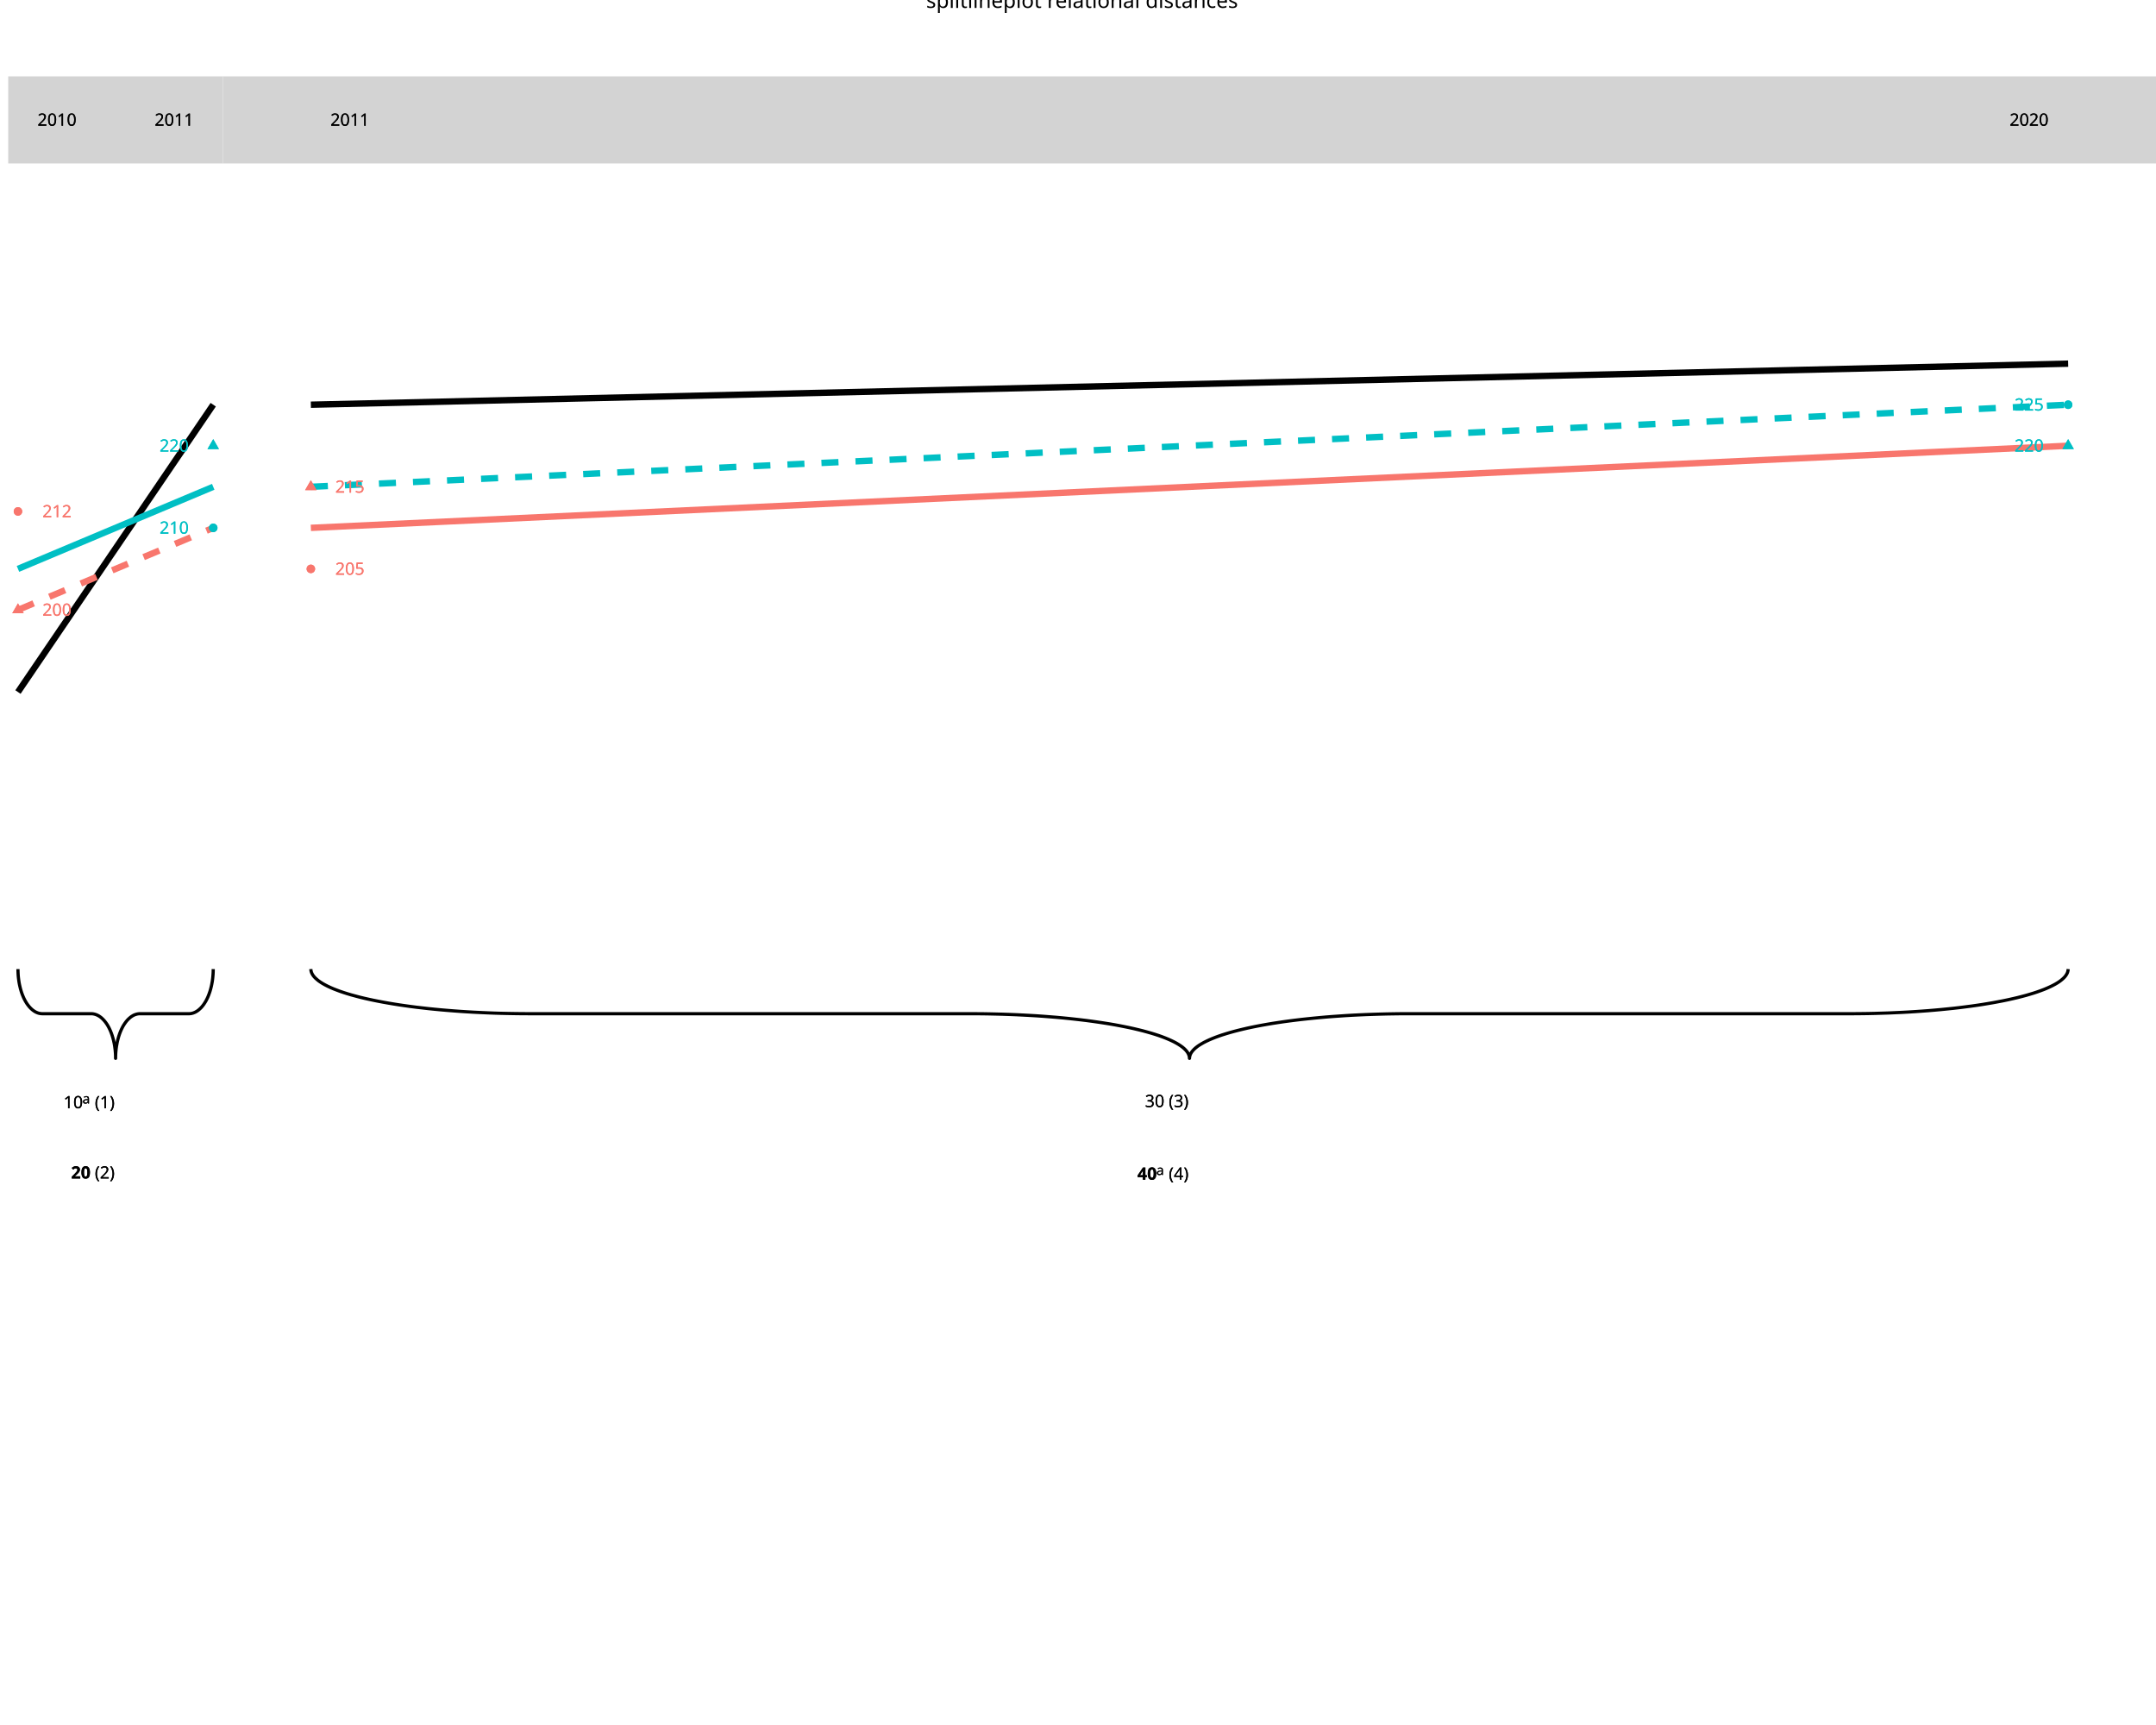
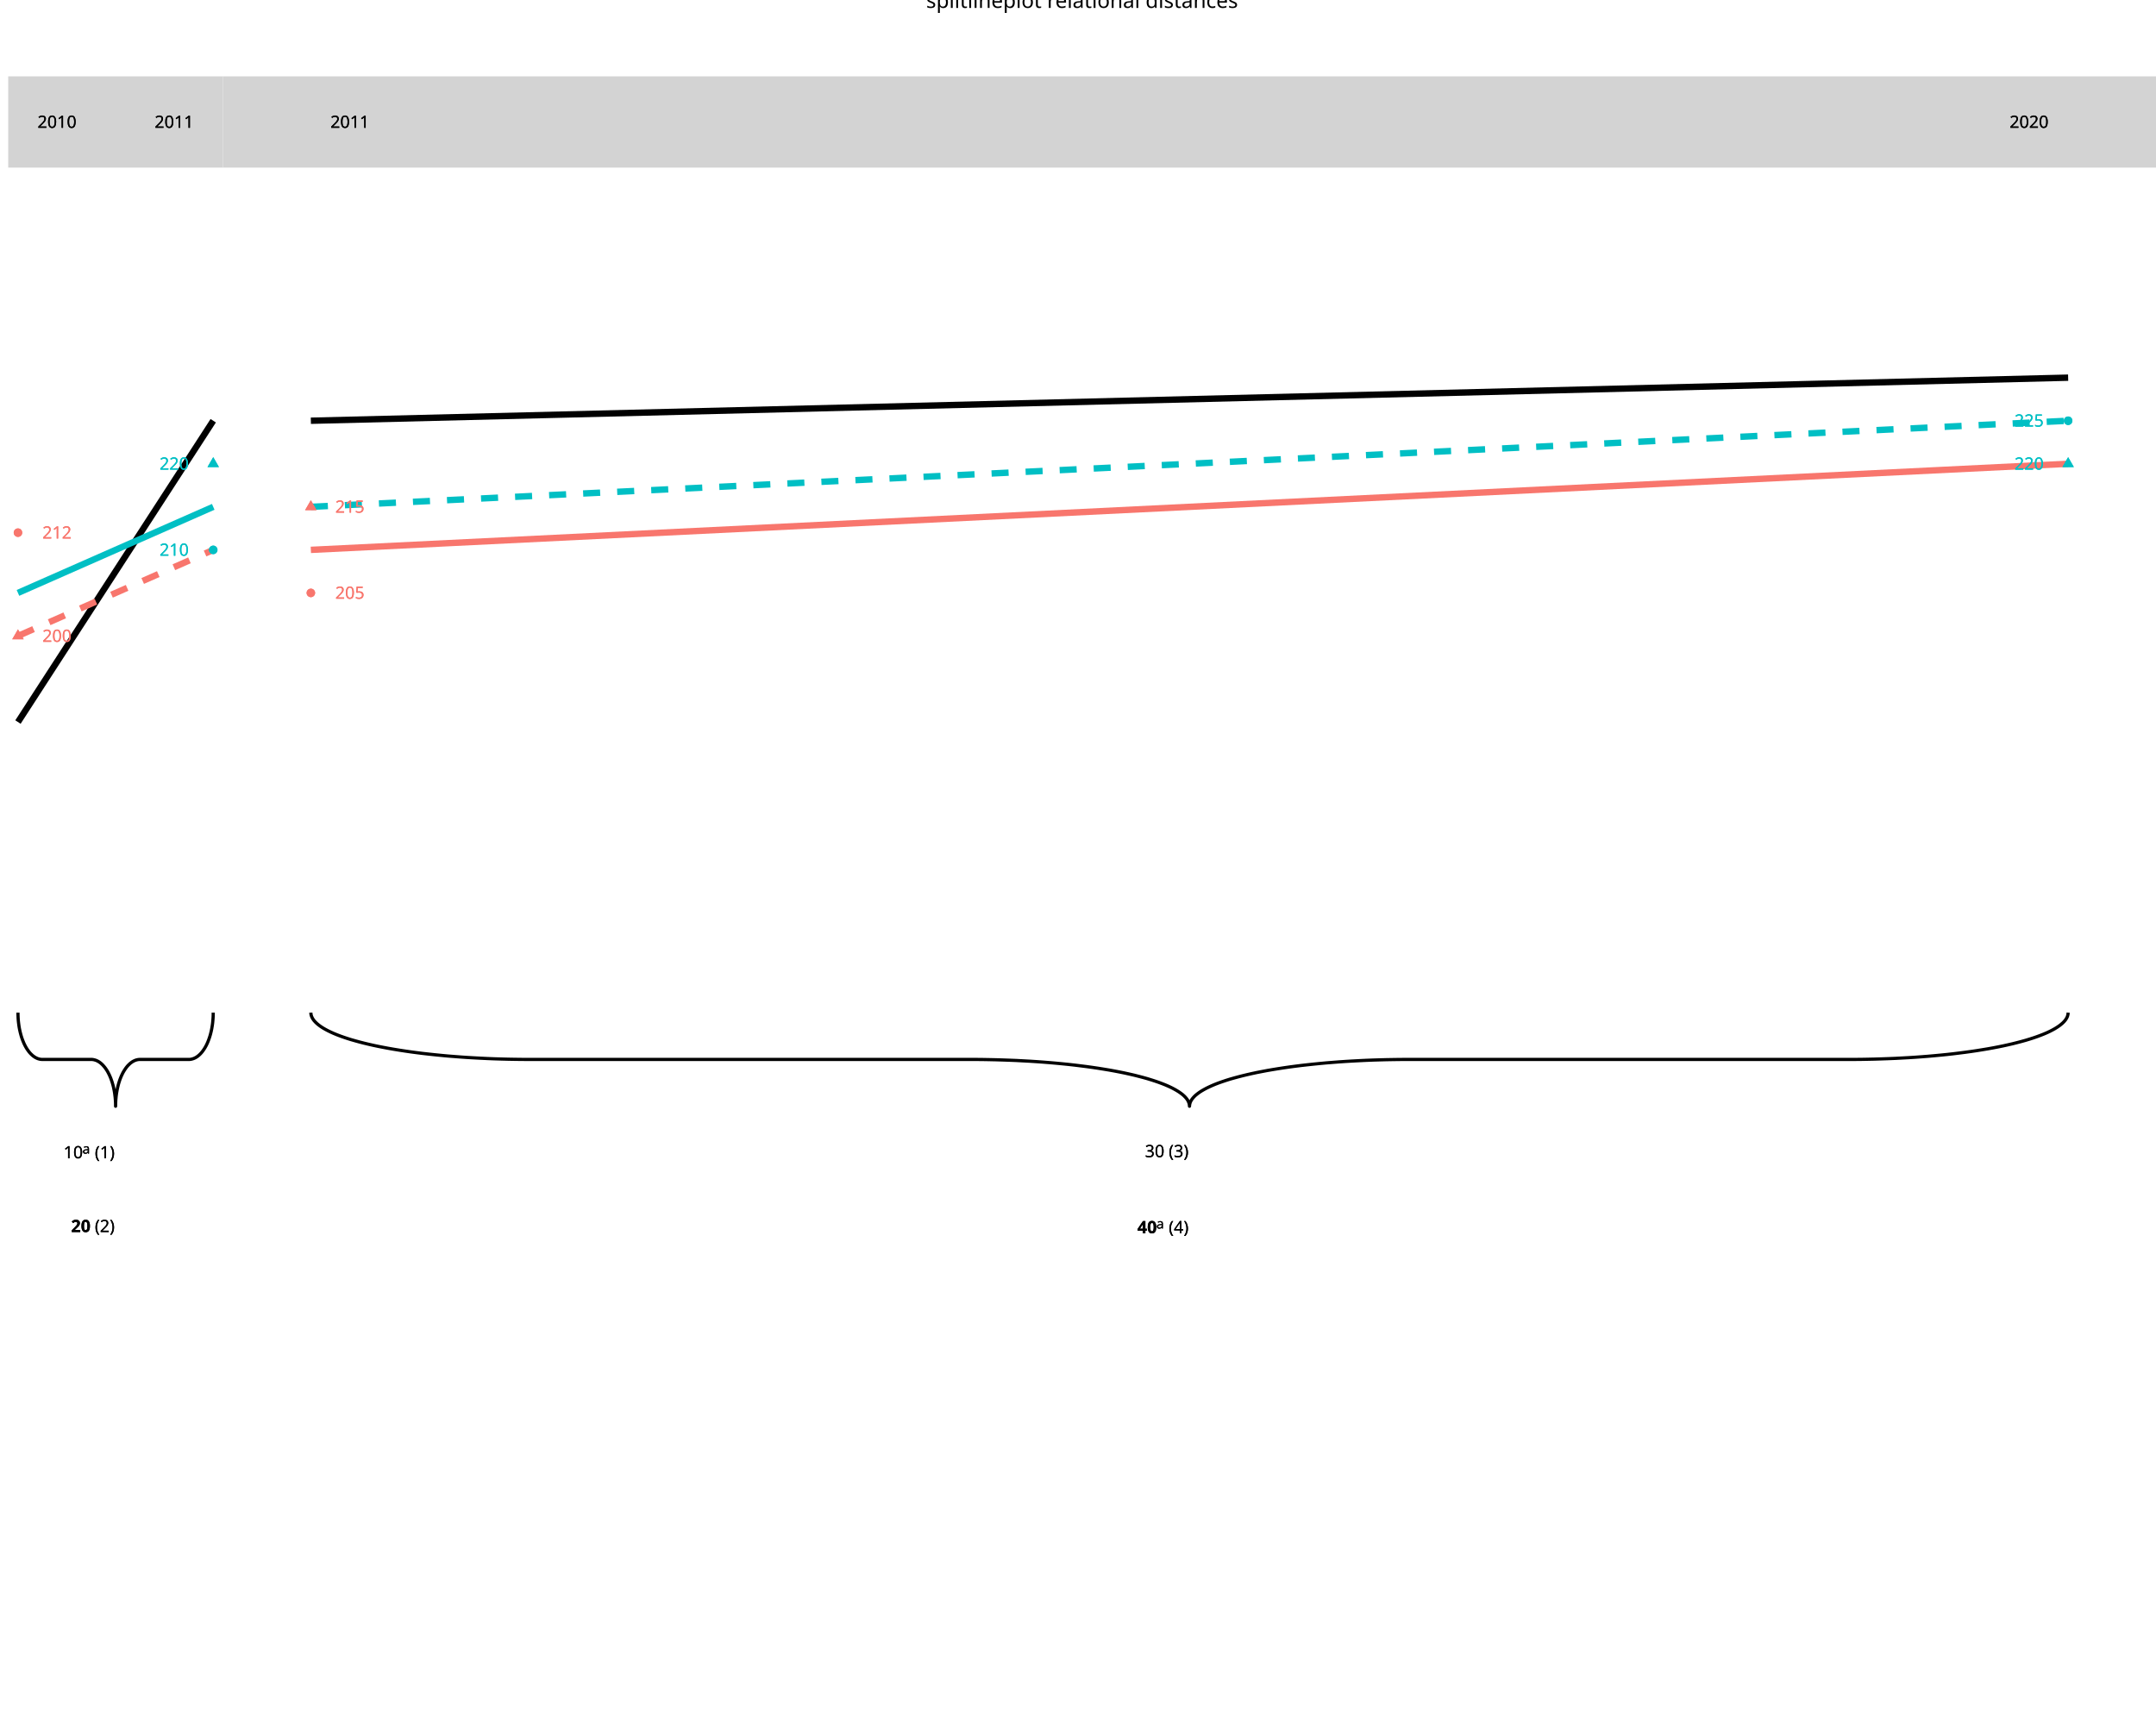
<svg xmlns="http://www.w3.org/2000/svg" class="svglite" data-engine-version="2.0" width="720.00pt" height="576.00pt" viewBox="0 0 720.00 576.00">
  <defs>
    <style type="text/css">
    .svglite line, .svglite polyline, .svglite polygon, .svglite path, .svglite rect, .svglite circle {
      fill: none;
      stroke: #000000;
      stroke-linecap: round;
      stroke-linejoin: round;
      stroke-miterlimit: 10.00;
    }
  </style>
  </defs>
  <rect width="100%" height="100%" style="stroke: none; fill: #FFFFFF;" />
  <defs>
    <clipPath id="cpMC4wMHw3MjAuMDB8MC4wMHw1NzYuMDA=">
      <rect x="0.00" y="0.00" width="720.00" height="576.00" />
    </clipPath>
  </defs>
  <g clip-path="url(#cpMC4wMHw3MjAuMDB8MC4wMHw1NzYuMDA=)">
</g>
  <defs>
    <clipPath id="cpMi43NHw3NC40N3w2LjI3fDQyOS4yNg==">
      <rect x="2.74" y="6.27" width="71.73" height="422.99" />
    </clipPath>
  </defs>
  <g clip-path="url(#cpMi43NHw3NC40N3w2LjI3fDQyOS4yNg==)">
-     <polyline points="6.00,323.59 6.00,323.82 6.01,324.29 6.03,324.76 6.05,325.23 6.08,325.70 6.12,326.16 6.17,326.62 6.23,327.08 6.29,327.54 6.36,327.99 6.44,328.44 6.53,328.88 6.63,329.32 6.73,329.75 6.84,330.18 6.96,330.59 7.08,331.01 7.21,331.41 7.35,331.81 7.50,332.20 7.65,332.57 7.81,332.95 7.97,333.31 8.14,333.66 8.32,334.00 8.50,334.33 8.69,334.65 8.88,334.96 9.08,335.26 9.29,335.55 9.50,335.82 9.71,336.09 9.93,336.34 10.15,336.57 10.38,336.80 10.61,337.01 10.84,337.21 11.08,337.39 11.32,337.56 11.56,337.72 11.80,337.86 12.05,337.99 12.30,338.10 12.55,338.20 12.81,338.29 13.06,338.36 13.32,338.41 13.57,338.45 13.83,338.48 14.09,338.49 30.65,338.50 30.90,338.51 31.16,338.55 31.41,338.60 31.67,338.66 31.92,338.74 32.18,338.83 32.43,338.94 32.68,339.06 32.92,339.19 33.17,339.34 33.41,339.51 33.65,339.68 33.88,339.87 34.11,340.08 34.34,340.30 34.56,340.53 34.78,340.77 35.00,341.03 35.21,341.30 35.42,341.58 35.62,341.87 35.82,342.17 36.01,342.49 36.19,342.82 36.37,343.15 36.55,343.50 36.71,343.86 36.88,344.22 37.03,344.60 37.18,344.98 37.32,345.37 37.46,345.77 37.58,346.18 37.71,346.60 37.82,347.02 37.93,347.45 38.02,347.88 38.12,348.32 38.20,348.77 38.28,349.22 38.34,349.67 38.40,350.13 38.46,350.59 38.50,351.05 38.54,351.52 38.57,351.99 38.59,352.46 38.60,352.93 38.60,353.40 38.60,353.40 38.60,353.16 38.61,352.69 38.63,352.22 38.65,351.75 38.68,351.29 38.73,350.82 38.77,350.36 38.83,349.90 38.89,349.44 38.97,348.99 39.05,348.55 39.13,348.10 39.23,347.67 39.33,347.23 39.44,346.81 39.56,346.39 39.68,345.98 39.82,345.57 39.95,345.18 40.10,344.79 40.25,344.41 40.41,344.04 40.57,343.68 40.75,343.32 40.92,342.98 41.10,342.65 41.29,342.33 41.49,342.02 41.69,341.72 41.89,341.44 42.10,341.16 42.31,340.90 42.53,340.65 42.75,340.41 42.98,340.19 43.21,339.98 43.44,339.78 43.68,339.59 43.92,339.42 44.16,339.27 44.41,339.12 44.65,338.99 44.90,338.88 45.16,338.78 45.41,338.70 45.66,338.63 45.92,338.57 46.17,338.53 46.43,338.50 46.69,338.49 63.25,338.49 63.50,338.47 63.76,338.44 64.02,338.39 64.27,338.32 64.53,338.25 64.78,338.15 65.03,338.05 65.28,337.93 65.52,337.79 65.77,337.64 66.01,337.48 66.25,337.30 66.48,337.11 66.71,336.90 66.94,336.69 67.17,336.46 67.39,336.21 67.60,335.96 67.81,335.69 68.02,335.41 68.22,335.11 68.42,334.81 68.61,334.49 68.80,334.17 68.98,333.83 69.15,333.48 69.32,333.13 69.48,332.76 69.63,332.39 69.78,332.00 69.92,331.61 70.06,331.21 70.19,330.80 70.31,330.39 70.42,329.96 70.53,329.53 70.63,329.10 70.72,328.66 70.80,328.22 70.88,327.77 70.95,327.31 71.01,326.85 71.06,326.39 71.10,325.93 71.14,325.46 71.17,325.00 71.19,324.53 71.20,324.06 71.21,323.59 71.21,323.59 " style="stroke-width: 1.07; stroke-linecap: butt;" />
-     <text x="21.20" y="370.06" style="font-size: 5.69px; font-family: sans;" textLength="6.33px" lengthAdjust="spacingAndGlyphs">10</text>
-     <text x="27.53" y="368.49" style="font-size: 4.55px; font-family: sans;" textLength="2.53px" lengthAdjust="spacingAndGlyphs">a</text>
-     <text x="31.65" y="370.06" style="font-size: 5.69px; font-family: sans;" textLength="6.95px" lengthAdjust="spacingAndGlyphs">(1)</text>
-     <text x="23.74" y="393.52" style="font-size: 5.69px; font-weight: bold; font-family: sans;" textLength="6.33px" lengthAdjust="spacingAndGlyphs">20</text>
-     <text x="31.65" y="393.52" style="font-size: 5.69px; font-family: sans;" textLength="6.95px" lengthAdjust="spacingAndGlyphs">(2)</text>
-     <text x="21.20" y="370.06" style="font-size: 5.69px; font-family: sans;" textLength="6.33px" lengthAdjust="spacingAndGlyphs">10</text>
-     <text x="27.53" y="368.49" style="font-size: 4.55px; font-family: sans;" textLength="2.53px" lengthAdjust="spacingAndGlyphs">a</text>
-     <text x="31.65" y="370.06" style="font-size: 5.69px; font-family: sans;" textLength="6.95px" lengthAdjust="spacingAndGlyphs">(1)</text>
-     <text x="23.74" y="393.52" style="font-size: 5.69px; font-weight: bold; font-family: sans;" textLength="6.33px" lengthAdjust="spacingAndGlyphs">20</text>
-     <text x="31.65" y="393.52" style="font-size: 5.69px; font-family: sans;" textLength="6.95px" lengthAdjust="spacingAndGlyphs">(2)</text>
-     <line x1="6.00" y1="231.08" x2="71.21" y2="135.14" style="stroke-width: 2.13; stroke-linecap: butt;" />
-     <line x1="6.00" y1="203.67" x2="71.21" y2="176.26" style="stroke-width: 2.13; stroke: #F8766D; stroke-dasharray: 5.69,5.69; stroke-linecap: butt;" />
-     <line x1="6.00" y1="189.96" x2="71.21" y2="162.55" style="stroke-width: 2.13; stroke: #00BFC4; stroke-linecap: butt;" />
-     <polygon points="6.00,201.46 7.91,204.77 4.09,204.77 " style="stroke-width: 0.71; stroke: none; fill: #F8766D;" />
-     <polygon points="6.00,201.46 7.91,204.77 4.09,204.77 " style="stroke-width: 0.71; stroke: none; fill: #F8766D;" />
-     <circle cx="6.00" cy="170.77" r="1.42" style="stroke-width: 0.71; stroke: none; fill: #F8766D;" />
-     <circle cx="6.00" cy="170.77" r="1.42" style="stroke-width: 0.71; stroke: none; fill: #F8766D;" />
-     <circle cx="71.21" cy="176.26" r="1.42" style="stroke-width: 0.71; stroke: none; fill: #00BFC4;" />
-     <circle cx="71.21" cy="176.26" r="1.42" style="stroke-width: 0.71; stroke: none; fill: #00BFC4;" />
-     <polygon points="71.21,146.63 73.12,149.95 69.29,149.95 " style="stroke-width: 0.71; stroke: none; fill: #00BFC4;" />
-     <polygon points="71.21,146.63 73.12,149.95 69.29,149.95 " style="stroke-width: 0.71; stroke: none; fill: #00BFC4;" />
-     <text x="19.04" y="205.62" text-anchor="middle" style="font-size: 5.69px; fill: #F8766D; font-family: sans;" textLength="9.50px" lengthAdjust="spacingAndGlyphs">200</text>
-     <text x="19.04" y="205.62" text-anchor="middle" style="font-size: 5.69px; fill: #F8766D; font-family: sans;" textLength="9.50px" lengthAdjust="spacingAndGlyphs">200</text>
-     <text x="19.04" y="172.73" text-anchor="middle" style="font-size: 5.69px; fill: #F8766D; font-family: sans;" textLength="9.50px" lengthAdjust="spacingAndGlyphs">212</text>
-     <text x="19.04" y="172.73" text-anchor="middle" style="font-size: 5.69px; fill: #F8766D; font-family: sans;" textLength="9.50px" lengthAdjust="spacingAndGlyphs">212</text>
-     <text x="58.16" y="178.21" text-anchor="middle" style="font-size: 5.69px; fill: #00BFC4; font-family: sans;" textLength="9.50px" lengthAdjust="spacingAndGlyphs">210</text>
-     <text x="58.16" y="178.21" text-anchor="middle" style="font-size: 5.69px; fill: #00BFC4; font-family: sans;" textLength="9.50px" lengthAdjust="spacingAndGlyphs">210</text>
-     <text x="58.16" y="150.80" text-anchor="middle" style="font-size: 5.69px; fill: #00BFC4; font-family: sans;" textLength="9.50px" lengthAdjust="spacingAndGlyphs">220</text>
-     <text x="58.16" y="150.80" text-anchor="middle" style="font-size: 5.69px; fill: #00BFC4; font-family: sans;" textLength="9.50px" lengthAdjust="spacingAndGlyphs">220</text>
-     <rect x="2.74" y="25.50" width="71.73" height="29.06" style="stroke-width: 1.07; stroke: none; stroke-linecap: butt; stroke-linejoin: miter; fill: #D3D3D3;" />
-     <text x="19.04" y="41.98" text-anchor="middle" style="font-size: 5.69px; font-family: sans;" textLength="12.66px" lengthAdjust="spacingAndGlyphs">2010</text>
-     <text x="58.16" y="41.98" text-anchor="middle" style="font-size: 5.69px; font-family: sans;" textLength="12.66px" lengthAdjust="spacingAndGlyphs">2011</text>
-     <text x="19.04" y="41.98" text-anchor="middle" style="font-size: 5.69px; font-family: sans;" textLength="12.66px" lengthAdjust="spacingAndGlyphs">2010</text>
-     <text x="58.16" y="41.98" text-anchor="middle" style="font-size: 5.69px; font-family: sans;" textLength="12.66px" lengthAdjust="spacingAndGlyphs">2011</text>
+     <polyline points="6.00,338.13 6.00,338.38 6.01,338.87 6.03,339.36 6.05,339.85 6.08,340.34 6.12,340.83 6.17,341.31 6.23,341.80 6.29,342.27 6.36,342.75 6.44,343.22 6.53,343.68 6.63,344.14 6.73,344.59 6.84,345.04 6.96,345.48 7.08,345.91 7.21,346.33 7.35,346.75 7.50,347.16 7.65,347.55 7.81,347.94 7.97,348.32 8.14,348.69 8.32,349.05 8.50,349.40 8.69,349.73 8.88,350.06 9.08,350.37 9.29,350.67 9.50,350.96 9.71,351.24 9.93,351.50 10.15,351.75 10.38,351.98 10.61,352.20 10.84,352.41 11.08,352.61 11.32,352.78 11.56,352.95 11.80,353.10 12.05,353.23 12.30,353.35 12.55,353.46 12.81,353.55 13.06,353.62 13.32,353.68 13.57,353.72 13.83,353.75 14.09,353.76 30.65,353.76 30.90,353.78 31.16,353.82 31.41,353.87 31.67,353.94 31.92,354.02 32.18,354.11 32.43,354.23 32.68,354.35 32.92,354.49 33.17,354.65 33.41,354.82 33.65,355.01 33.88,355.21 34.11,355.42 34.34,355.65 34.56,355.90 34.78,356.15 35.00,356.42 35.21,356.70 35.42,357.00 35.62,357.30 35.82,357.62 36.01,357.95 36.19,358.29 36.37,358.65 36.55,359.01 36.71,359.39 36.88,359.77 37.03,360.16 37.18,360.57 37.32,360.98 37.46,361.40 37.58,361.83 37.71,362.26 37.82,362.70 37.93,363.15 38.02,363.61 38.12,364.07 38.20,364.54 38.28,365.01 38.34,365.48 38.40,365.96 38.46,366.45 38.50,366.93 38.54,367.42 38.57,367.91 38.59,368.41 38.60,368.90 38.60,369.39 38.60,369.39 38.60,369.14 38.61,368.65 38.63,368.16 38.65,367.67 38.68,367.18 38.73,366.69 38.77,366.21 38.83,365.72 38.89,365.25 38.97,364.77 39.05,364.30 39.13,363.84 39.23,363.38 39.33,362.93 39.44,362.48 39.56,362.04 39.68,361.61 39.82,361.19 39.95,360.77 40.10,360.36 40.25,359.97 40.41,359.58 40.57,359.20 40.75,358.83 40.92,358.47 41.10,358.12 41.29,357.79 41.49,357.46 41.69,357.15 41.89,356.85 42.10,356.56 42.31,356.28 42.53,356.02 42.75,355.77 42.98,355.54 43.21,355.32 43.44,355.11 43.68,354.91 43.92,354.74 44.16,354.57 44.41,354.42 44.65,354.29 44.90,354.17 45.16,354.06 45.41,353.97 45.66,353.90 45.92,353.84 46.17,353.80 46.43,353.77 46.69,353.76 63.25,353.76 63.50,353.74 63.76,353.70 64.02,353.65 64.27,353.58 64.53,353.50 64.78,353.41 65.03,353.29 65.28,353.17 65.52,353.03 65.77,352.87 66.01,352.70 66.25,352.51 66.48,352.31 66.71,352.10 66.94,351.87 67.17,351.62 67.39,351.37 67.60,351.10 67.81,350.82 68.02,350.52 68.22,350.22 68.42,349.90 68.61,349.57 68.80,349.23 68.98,348.87 69.15,348.51 69.32,348.13 69.48,347.75 69.63,347.36 69.78,346.95 69.92,346.54 70.06,346.12 70.19,345.69 70.31,345.26 70.42,344.82 70.53,344.37 70.63,343.91 70.72,343.45 70.80,342.98 70.88,342.51 70.95,342.03 71.01,341.56 71.06,341.07 71.10,340.59 71.14,340.10 71.17,339.61 71.19,339.11 71.20,338.62 71.21,338.13 71.21,338.13 " style="stroke-width: 1.07; stroke-linecap: butt;" />
+     <text x="21.20" y="386.78" style="font-size: 5.69px; font-family: sans;" textLength="6.33px" lengthAdjust="spacingAndGlyphs">10</text>
+     <text x="27.53" y="385.22" style="font-size: 4.55px; font-family: sans;" textLength="2.53px" lengthAdjust="spacingAndGlyphs">a</text>
+     <text x="31.65" y="386.78" style="font-size: 5.69px; font-family: sans;" textLength="6.95px" lengthAdjust="spacingAndGlyphs">(1)</text>
+     <text x="23.74" y="411.40" style="font-size: 5.69px; font-weight: bold; font-family: sans;" textLength="6.33px" lengthAdjust="spacingAndGlyphs">20</text>
+     <text x="31.65" y="411.40" style="font-size: 5.69px; font-family: sans;" textLength="6.95px" lengthAdjust="spacingAndGlyphs">(2)</text>
+     <text x="21.20" y="386.78" style="font-size: 5.69px; font-family: sans;" textLength="6.33px" lengthAdjust="spacingAndGlyphs">10</text>
+     <text x="27.53" y="385.22" style="font-size: 4.55px; font-family: sans;" textLength="2.53px" lengthAdjust="spacingAndGlyphs">a</text>
+     <text x="31.65" y="386.78" style="font-size: 5.69px; font-family: sans;" textLength="6.95px" lengthAdjust="spacingAndGlyphs">(1)</text>
+     <text x="23.74" y="411.40" style="font-size: 5.69px; font-weight: bold; font-family: sans;" textLength="6.33px" lengthAdjust="spacingAndGlyphs">20</text>
+     <text x="31.65" y="411.40" style="font-size: 5.69px; font-family: sans;" textLength="6.95px" lengthAdjust="spacingAndGlyphs">(2)</text>
+     <line x1="6.00" y1="241.10" x2="71.21" y2="140.49" style="stroke-width: 2.13; stroke-linecap: butt;" />
+     <line x1="6.00" y1="212.36" x2="71.21" y2="183.61" style="stroke-width: 2.13; stroke: #F8766D; stroke-dasharray: 5.69,5.69; stroke-linecap: butt;" />
+     <line x1="6.00" y1="197.98" x2="71.21" y2="169.24" style="stroke-width: 2.13; stroke: #00BFC4; stroke-linecap: butt;" />
+     <polygon points="6.00,210.15 7.91,213.46 4.09,213.46 " style="stroke-width: 0.71; stroke: none; fill: #F8766D;" />
+     <polygon points="6.00,210.15 7.91,213.46 4.09,213.46 " style="stroke-width: 0.71; stroke: none; fill: #F8766D;" />
+     <circle cx="6.00" cy="177.86" r="1.42" style="stroke-width: 0.71; stroke: none; fill: #F8766D;" />
+     <circle cx="6.00" cy="177.86" r="1.42" style="stroke-width: 0.71; stroke: none; fill: #F8766D;" />
+     <circle cx="71.21" cy="183.61" r="1.42" style="stroke-width: 0.71; stroke: none; fill: #00BFC4;" />
+     <circle cx="71.21" cy="183.61" r="1.42" style="stroke-width: 0.71; stroke: none; fill: #00BFC4;" />
+     <polygon points="71.21,152.65 73.12,155.97 69.29,155.97 " style="stroke-width: 0.71; stroke: none; fill: #00BFC4;" />
+     <polygon points="71.21,152.65 73.12,155.97 69.29,155.97 " style="stroke-width: 0.71; stroke: none; fill: #00BFC4;" />
+     <text x="19.04" y="214.32" text-anchor="middle" style="font-size: 5.69px; fill: #F8766D; font-family: sans;" textLength="9.50px" lengthAdjust="spacingAndGlyphs">200</text>
+     <text x="19.04" y="214.32" text-anchor="middle" style="font-size: 5.69px; fill: #F8766D; font-family: sans;" textLength="9.50px" lengthAdjust="spacingAndGlyphs">200</text>
+     <text x="19.04" y="179.82" text-anchor="middle" style="font-size: 5.69px; fill: #F8766D; font-family: sans;" textLength="9.50px" lengthAdjust="spacingAndGlyphs">212</text>
+     <text x="19.04" y="179.82" text-anchor="middle" style="font-size: 5.69px; fill: #F8766D; font-family: sans;" textLength="9.50px" lengthAdjust="spacingAndGlyphs">212</text>
+     <text x="58.16" y="185.57" text-anchor="middle" style="font-size: 5.69px; fill: #00BFC4; font-family: sans;" textLength="9.50px" lengthAdjust="spacingAndGlyphs">210</text>
+     <text x="58.16" y="185.57" text-anchor="middle" style="font-size: 5.69px; fill: #00BFC4; font-family: sans;" textLength="9.50px" lengthAdjust="spacingAndGlyphs">210</text>
+     <text x="58.16" y="156.82" text-anchor="middle" style="font-size: 5.69px; fill: #00BFC4; font-family: sans;" textLength="9.50px" lengthAdjust="spacingAndGlyphs">220</text>
+     <text x="58.16" y="156.82" text-anchor="middle" style="font-size: 5.69px; fill: #00BFC4; font-family: sans;" textLength="9.50px" lengthAdjust="spacingAndGlyphs">220</text>
+     <rect x="2.74" y="25.50" width="71.73" height="30.47" style="stroke-width: 1.07; stroke: none; stroke-linecap: butt; stroke-linejoin: miter; fill: #D3D3D3;" />
+     <text x="19.04" y="42.69" text-anchor="middle" style="font-size: 5.69px; font-family: sans;" textLength="12.66px" lengthAdjust="spacingAndGlyphs">2010</text>
+     <text x="58.16" y="42.69" text-anchor="middle" style="font-size: 5.69px; font-family: sans;" textLength="12.66px" lengthAdjust="spacingAndGlyphs">2011</text>
+     <text x="19.04" y="42.69" text-anchor="middle" style="font-size: 5.69px; font-family: sans;" textLength="12.66px" lengthAdjust="spacingAndGlyphs">2010</text>
+     <text x="58.16" y="42.69" text-anchor="middle" style="font-size: 5.69px; font-family: sans;" textLength="12.66px" lengthAdjust="spacingAndGlyphs">2011</text>
  </g>
  <g clip-path="url(#cpMC4wMHw3MjAuMDB8MC4wMHw1NzYuMDA=)">
</g>
  <defs>
    <clipPath id="cpNzQuNDd8NzIwLjAwfDYuMjd8NDI5LjI2">
      <rect x="74.47" y="6.27" width="645.53" height="422.99" />
    </clipPath>
  </defs>
  <g clip-path="url(#cpNzQuNDd8NzIwLjAwfDYuMjd8NDI5LjI2)">
-     <polyline points="103.81,323.59 103.82,323.82 103.89,324.29 104.04,324.76 104.26,325.23 104.55,325.70 104.91,326.16 105.35,326.62 105.86,327.08 106.43,327.54 107.08,327.99 107.80,328.44 108.59,328.88 109.45,329.32 110.37,329.75 111.36,330.18 112.42,330.59 113.54,331.01 114.72,331.41 115.97,331.81 117.28,332.20 118.65,332.57 120.07,332.95 121.55,333.31 123.09,333.66 124.68,334.00 126.33,334.33 128.02,334.65 129.77,334.96 131.56,335.26 133.39,335.55 135.27,335.82 137.20,336.09 139.16,336.34 141.16,336.57 143.19,336.80 145.26,337.01 147.36,337.21 149.49,337.39 151.65,337.56 153.84,337.72 156.04,337.86 158.27,337.99 160.52,338.10 162.78,338.20 165.06,338.29 167.35,338.36 169.65,338.41 171.96,338.45 174.27,338.48 176.59,338.49 325.61,338.50 327.93,338.51 330.24,338.55 332.54,338.60 334.84,338.66 337.12,338.74 339.39,338.83 341.65,338.94 343.89,339.06 346.10,339.19 348.30,339.34 350.47,339.51 352.62,339.68 354.73,339.87 356.82,340.08 358.87,340.30 360.89,340.53 362.87,340.77 364.81,341.03 366.71,341.30 368.57,341.58 370.39,341.87 372.15,342.17 373.87,342.49 375.54,342.82 377.16,343.15 378.73,343.50 380.24,343.86 381.69,344.22 383.09,344.60 384.42,344.98 385.70,345.37 386.92,345.77 388.07,346.18 389.16,346.60 390.18,347.02 391.14,347.45 392.03,347.88 392.85,348.32 393.61,348.77 394.29,349.22 394.91,349.67 395.45,350.13 395.92,350.59 396.32,351.05 396.65,351.52 396.90,351.99 397.09,352.46 397.20,352.93 397.23,353.40 397.23,353.40 397.24,353.16 397.32,352.69 397.46,352.22 397.68,351.75 397.97,351.29 398.34,350.82 398.77,350.36 399.28,349.90 399.86,349.44 400.51,348.99 401.23,348.55 402.02,348.10 402.87,347.67 403.80,347.23 404.79,346.81 405.84,346.39 406.96,345.98 408.15,345.57 409.40,345.18 410.70,344.79 412.07,344.41 413.50,344.04 414.98,343.68 416.52,343.32 418.11,342.98 419.75,342.65 421.45,342.33 423.19,342.02 424.98,341.72 426.82,341.44 428.70,341.16 430.62,340.90 432.58,340.65 434.58,340.41 436.62,340.19 438.69,339.98 440.79,339.78 442.92,339.59 445.08,339.42 447.26,339.27 449.47,339.12 451.70,338.99 453.94,338.88 456.21,338.78 458.48,338.70 460.77,338.63 463.07,338.57 465.38,338.53 467.69,338.50 470.01,338.49 619.04,338.49 621.35,338.47 623.66,338.44 625.97,338.39 628.26,338.32 630.55,338.25 632.82,338.15 635.07,338.05 637.31,337.93 639.53,337.79 641.72,337.64 643.90,337.48 646.04,337.30 648.16,337.11 650.24,336.90 652.30,336.69 654.31,336.46 656.29,336.21 658.24,335.96 660.14,335.69 662.00,335.41 663.81,335.11 665.58,334.81 667.30,334.49 668.97,334.17 670.59,333.83 672.15,333.48 673.66,333.13 675.11,332.76 676.51,332.39 677.85,332.00 679.13,331.61 680.34,331.21 681.49,330.80 682.58,330.39 683.61,329.96 684.56,329.53 685.45,329.10 686.28,328.66 687.03,328.22 687.72,327.77 688.33,327.31 688.87,326.85 689.35,326.39 689.75,325.93 690.07,325.46 690.33,325.00 690.51,324.53 690.62,324.06 690.66,323.59 690.66,323.59 " style="stroke-width: 1.07; stroke-linecap: butt;" />
-     <text x="382.37" y="369.67" style="font-size: 5.69px; font-family: sans;" textLength="6.33px" lengthAdjust="spacingAndGlyphs">30</text>
-     <text x="390.28" y="369.67" style="font-size: 5.69px; font-family: sans;" textLength="6.95px" lengthAdjust="spacingAndGlyphs">(3)</text>
-     <text x="379.83" y="393.91" style="font-size: 5.69px; font-weight: bold; font-family: sans;" textLength="6.33px" lengthAdjust="spacingAndGlyphs">40</text>
-     <text x="386.16" y="392.34" style="font-size: 4.55px; font-family: sans;" textLength="2.53px" lengthAdjust="spacingAndGlyphs">a</text>
-     <text x="390.28" y="393.91" style="font-size: 5.69px; font-family: sans;" textLength="6.95px" lengthAdjust="spacingAndGlyphs">(4)</text>
-     <text x="382.37" y="369.67" style="font-size: 5.69px; font-family: sans;" textLength="6.33px" lengthAdjust="spacingAndGlyphs">30</text>
-     <text x="390.28" y="369.67" style="font-size: 5.69px; font-family: sans;" textLength="6.95px" lengthAdjust="spacingAndGlyphs">(3)</text>
-     <text x="379.83" y="393.91" style="font-size: 5.69px; font-weight: bold; font-family: sans;" textLength="6.33px" lengthAdjust="spacingAndGlyphs">40</text>
-     <text x="386.16" y="392.34" style="font-size: 4.55px; font-family: sans;" textLength="2.53px" lengthAdjust="spacingAndGlyphs">a</text>
-     <text x="390.28" y="393.91" style="font-size: 5.69px; font-family: sans;" textLength="6.95px" lengthAdjust="spacingAndGlyphs">(4)</text>
-     <line x1="103.81" y1="135.14" x2="690.66" y2="121.43" style="stroke-width: 2.13; stroke-linecap: butt;" />
-     <line x1="103.81" y1="176.26" x2="690.66" y2="148.84" style="stroke-width: 2.13; stroke: #F8766D; stroke-linecap: butt;" />
-     <line x1="103.81" y1="162.55" x2="690.66" y2="135.14" style="stroke-width: 2.13; stroke: #00BFC4; stroke-dasharray: 5.69,5.69; stroke-linecap: butt;" />
-     <polygon points="690.66,146.63 692.57,149.95 688.74,149.95 " style="stroke-width: 0.71; stroke: none; fill: #00BFC4;" />
-     <polygon points="690.66,146.63 692.57,149.95 688.74,149.95 " style="stroke-width: 0.71; stroke: none; fill: #00BFC4;" />
-     <circle cx="690.66" cy="135.14" r="1.42" style="stroke-width: 0.71; stroke: none; fill: #00BFC4;" />
-     <circle cx="690.66" cy="135.14" r="1.42" style="stroke-width: 0.71; stroke: none; fill: #00BFC4;" />
-     <circle cx="103.81" cy="189.96" r="1.42" style="stroke-width: 0.71; stroke: none; fill: #F8766D;" />
-     <circle cx="103.81" cy="189.96" r="1.42" style="stroke-width: 0.71; stroke: none; fill: #F8766D;" />
-     <polygon points="103.81,160.34 105.72,163.66 101.89,163.66 " style="stroke-width: 0.71; stroke: none; fill: #F8766D;" />
-     <polygon points="103.81,160.34 105.72,163.66 101.89,163.66 " style="stroke-width: 0.71; stroke: none; fill: #F8766D;" />
-     <text x="677.62" y="150.80" text-anchor="middle" style="font-size: 5.69px; fill: #00BFC4; font-family: sans;" textLength="9.50px" lengthAdjust="spacingAndGlyphs">220</text>
-     <text x="677.62" y="150.80" text-anchor="middle" style="font-size: 5.69px; fill: #00BFC4; font-family: sans;" textLength="9.50px" lengthAdjust="spacingAndGlyphs">220</text>
-     <text x="677.62" y="137.10" text-anchor="middle" style="font-size: 5.69px; fill: #00BFC4; font-family: sans;" textLength="9.50px" lengthAdjust="spacingAndGlyphs">225</text>
-     <text x="677.62" y="137.10" text-anchor="middle" style="font-size: 5.69px; fill: #00BFC4; font-family: sans;" textLength="9.50px" lengthAdjust="spacingAndGlyphs">225</text>
-     <text x="116.85" y="191.92" text-anchor="middle" style="font-size: 5.69px; fill: #F8766D; font-family: sans;" textLength="9.50px" lengthAdjust="spacingAndGlyphs">205</text>
-     <text x="116.85" y="191.92" text-anchor="middle" style="font-size: 5.69px; fill: #F8766D; font-family: sans;" textLength="9.50px" lengthAdjust="spacingAndGlyphs">205</text>
-     <text x="116.85" y="164.51" text-anchor="middle" style="font-size: 5.69px; fill: #F8766D; font-family: sans;" textLength="9.50px" lengthAdjust="spacingAndGlyphs">215</text>
-     <text x="116.85" y="164.51" text-anchor="middle" style="font-size: 5.69px; fill: #F8766D; font-family: sans;" textLength="9.50px" lengthAdjust="spacingAndGlyphs">215</text>
-     <rect x="74.47" y="25.50" width="645.53" height="29.06" style="stroke-width: 1.07; stroke: none; stroke-linecap: butt; stroke-linejoin: miter; fill: #D3D3D3;" />
-     <text x="116.85" y="41.98" text-anchor="middle" style="font-size: 5.69px; font-family: sans;" textLength="12.66px" lengthAdjust="spacingAndGlyphs">2011</text>
-     <text x="677.62" y="41.98" text-anchor="middle" style="font-size: 5.69px; font-family: sans;" textLength="12.66px" lengthAdjust="spacingAndGlyphs">2020</text>
-     <text x="116.85" y="41.98" text-anchor="middle" style="font-size: 5.69px; font-family: sans;" textLength="12.66px" lengthAdjust="spacingAndGlyphs">2011</text>
-     <text x="677.62" y="41.98" text-anchor="middle" style="font-size: 5.69px; font-family: sans;" textLength="12.66px" lengthAdjust="spacingAndGlyphs">2020</text>
+     <polyline points="103.81,338.13 103.82,338.38 103.89,338.87 104.04,339.36 104.26,339.85 104.55,340.34 104.91,340.83 105.35,341.31 105.86,341.80 106.43,342.27 107.08,342.75 107.80,343.22 108.59,343.68 109.45,344.14 110.37,344.59 111.36,345.04 112.42,345.48 113.54,345.91 114.72,346.33 115.97,346.75 117.28,347.16 118.65,347.55 120.07,347.94 121.55,348.32 123.09,348.69 124.68,349.05 126.33,349.40 128.02,349.73 129.77,350.06 131.56,350.37 133.39,350.67 135.27,350.96 137.20,351.24 139.16,351.50 141.16,351.75 143.19,351.98 145.26,352.20 147.36,352.41 149.49,352.61 151.65,352.78 153.84,352.95 156.04,353.10 158.27,353.23 160.52,353.35 162.78,353.46 165.06,353.55 167.35,353.62 169.65,353.68 171.96,353.72 174.27,353.75 176.59,353.76 325.61,353.76 327.93,353.78 330.24,353.82 332.54,353.87 334.84,353.94 337.12,354.02 339.39,354.11 341.65,354.23 343.89,354.35 346.10,354.49 348.30,354.65 350.47,354.82 352.62,355.01 354.73,355.21 356.82,355.42 358.87,355.65 360.89,355.90 362.87,356.15 364.81,356.42 366.71,356.70 368.57,357.00 370.39,357.30 372.15,357.62 373.87,357.95 375.54,358.29 377.16,358.65 378.73,359.01 380.24,359.39 381.69,359.77 383.09,360.16 384.42,360.57 385.70,360.98 386.92,361.40 388.07,361.83 389.16,362.26 390.18,362.70 391.14,363.15 392.03,363.61 392.85,364.07 393.61,364.54 394.29,365.01 394.91,365.48 395.45,365.96 395.92,366.45 396.32,366.93 396.65,367.42 396.90,367.91 397.09,368.41 397.20,368.90 397.23,369.39 397.23,369.39 397.24,369.14 397.32,368.65 397.46,368.16 397.68,367.67 397.97,367.18 398.34,366.69 398.77,366.21 399.28,365.72 399.86,365.25 400.51,364.77 401.23,364.30 402.02,363.84 402.87,363.38 403.80,362.93 404.79,362.48 405.84,362.04 406.96,361.61 408.15,361.19 409.40,360.77 410.70,360.36 412.07,359.97 413.50,359.58 414.98,359.20 416.52,358.83 418.11,358.47 419.75,358.12 421.45,357.79 423.19,357.46 424.98,357.15 426.82,356.85 428.70,356.56 430.62,356.28 432.58,356.02 434.58,355.77 436.62,355.54 438.69,355.32 440.79,355.11 442.92,354.91 445.08,354.74 447.26,354.57 449.47,354.42 451.70,354.29 453.94,354.17 456.21,354.06 458.48,353.97 460.77,353.90 463.07,353.84 465.38,353.80 467.69,353.77 470.01,353.76 619.04,353.76 621.35,353.74 623.66,353.70 625.97,353.65 628.26,353.58 630.55,353.50 632.82,353.41 635.07,353.29 637.31,353.17 639.53,353.03 641.72,352.87 643.90,352.70 646.04,352.51 648.16,352.31 650.24,352.10 652.30,351.87 654.31,351.62 656.29,351.37 658.24,351.10 660.14,350.82 662.00,350.52 663.81,350.22 665.58,349.90 667.30,349.57 668.97,349.23 670.59,348.87 672.15,348.51 673.66,348.13 675.11,347.75 676.51,347.36 677.85,346.95 679.13,346.54 680.34,346.12 681.49,345.69 682.58,345.26 683.61,344.82 684.56,344.37 685.45,343.91 686.28,343.45 687.03,342.98 687.72,342.51 688.33,342.03 688.87,341.56 689.35,341.07 689.75,340.59 690.07,340.10 690.33,339.61 690.51,339.11 690.62,338.62 690.66,338.13 690.66,338.13 " style="stroke-width: 1.07; stroke-linecap: butt;" />
+     <text x="382.37" y="386.39" style="font-size: 5.69px; font-family: sans;" textLength="6.33px" lengthAdjust="spacingAndGlyphs">30</text>
+     <text x="390.28" y="386.39" style="font-size: 5.69px; font-family: sans;" textLength="6.95px" lengthAdjust="spacingAndGlyphs">(3)</text>
+     <text x="379.83" y="411.79" style="font-size: 5.69px; font-weight: bold; font-family: sans;" textLength="6.33px" lengthAdjust="spacingAndGlyphs">40</text>
+     <text x="386.16" y="410.23" style="font-size: 4.55px; font-family: sans;" textLength="2.53px" lengthAdjust="spacingAndGlyphs">a</text>
+     <text x="390.28" y="411.79" style="font-size: 5.69px; font-family: sans;" textLength="6.95px" lengthAdjust="spacingAndGlyphs">(4)</text>
+     <text x="382.37" y="386.39" style="font-size: 5.69px; font-family: sans;" textLength="6.33px" lengthAdjust="spacingAndGlyphs">30</text>
+     <text x="390.28" y="386.39" style="font-size: 5.69px; font-family: sans;" textLength="6.95px" lengthAdjust="spacingAndGlyphs">(3)</text>
+     <text x="379.83" y="411.79" style="font-size: 5.69px; font-weight: bold; font-family: sans;" textLength="6.33px" lengthAdjust="spacingAndGlyphs">40</text>
+     <text x="386.16" y="410.23" style="font-size: 4.55px; font-family: sans;" textLength="2.53px" lengthAdjust="spacingAndGlyphs">a</text>
+     <text x="390.28" y="411.79" style="font-size: 5.69px; font-family: sans;" textLength="6.95px" lengthAdjust="spacingAndGlyphs">(4)</text>
+     <line x1="103.81" y1="140.49" x2="690.66" y2="126.11" style="stroke-width: 2.13; stroke-linecap: butt;" />
+     <line x1="103.81" y1="183.61" x2="690.66" y2="154.86" style="stroke-width: 2.13; stroke: #F8766D; stroke-linecap: butt;" />
+     <line x1="103.81" y1="169.24" x2="690.66" y2="140.49" style="stroke-width: 2.13; stroke: #00BFC4; stroke-dasharray: 5.69,5.69; stroke-linecap: butt;" />
+     <polygon points="690.66,152.65 692.57,155.97 688.74,155.97 " style="stroke-width: 0.71; stroke: none; fill: #00BFC4;" />
+     <polygon points="690.66,152.65 692.57,155.97 688.74,155.97 " style="stroke-width: 0.71; stroke: none; fill: #00BFC4;" />
+     <circle cx="690.66" cy="140.49" r="1.42" style="stroke-width: 0.71; stroke: none; fill: #00BFC4;" />
+     <circle cx="690.66" cy="140.49" r="1.42" style="stroke-width: 0.71; stroke: none; fill: #00BFC4;" />
+     <circle cx="103.81" cy="197.98" r="1.42" style="stroke-width: 0.71; stroke: none; fill: #F8766D;" />
+     <circle cx="103.81" cy="197.98" r="1.42" style="stroke-width: 0.71; stroke: none; fill: #F8766D;" />
+     <polygon points="103.81,167.03 105.72,170.34 101.89,170.34 " style="stroke-width: 0.71; stroke: none; fill: #F8766D;" />
+     <polygon points="103.81,167.03 105.72,170.34 101.89,170.34 " style="stroke-width: 0.71; stroke: none; fill: #F8766D;" />
+     <text x="677.62" y="156.82" text-anchor="middle" style="font-size: 5.69px; fill: #00BFC4; font-family: sans;" textLength="9.50px" lengthAdjust="spacingAndGlyphs">220</text>
+     <text x="677.62" y="156.82" text-anchor="middle" style="font-size: 5.69px; fill: #00BFC4; font-family: sans;" textLength="9.50px" lengthAdjust="spacingAndGlyphs">220</text>
+     <text x="677.62" y="142.45" text-anchor="middle" style="font-size: 5.69px; fill: #00BFC4; font-family: sans;" textLength="9.50px" lengthAdjust="spacingAndGlyphs">225</text>
+     <text x="677.62" y="142.45" text-anchor="middle" style="font-size: 5.69px; fill: #00BFC4; font-family: sans;" textLength="9.50px" lengthAdjust="spacingAndGlyphs">225</text>
+     <text x="116.85" y="199.94" text-anchor="middle" style="font-size: 5.69px; fill: #F8766D; font-family: sans;" textLength="9.50px" lengthAdjust="spacingAndGlyphs">205</text>
+     <text x="116.85" y="199.94" text-anchor="middle" style="font-size: 5.69px; fill: #F8766D; font-family: sans;" textLength="9.50px" lengthAdjust="spacingAndGlyphs">205</text>
+     <text x="116.85" y="171.19" text-anchor="middle" style="font-size: 5.69px; fill: #F8766D; font-family: sans;" textLength="9.50px" lengthAdjust="spacingAndGlyphs">215</text>
+     <text x="116.85" y="171.19" text-anchor="middle" style="font-size: 5.69px; fill: #F8766D; font-family: sans;" textLength="9.50px" lengthAdjust="spacingAndGlyphs">215</text>
+     <rect x="74.47" y="25.50" width="645.53" height="30.47" style="stroke-width: 1.07; stroke: none; stroke-linecap: butt; stroke-linejoin: miter; fill: #D3D3D3;" />
+     <text x="116.85" y="42.69" text-anchor="middle" style="font-size: 5.69px; font-family: sans;" textLength="12.66px" lengthAdjust="spacingAndGlyphs">2011</text>
+     <text x="677.62" y="42.69" text-anchor="middle" style="font-size: 5.69px; font-family: sans;" textLength="12.66px" lengthAdjust="spacingAndGlyphs">2020</text>
+     <text x="116.85" y="42.69" text-anchor="middle" style="font-size: 5.69px; font-family: sans;" textLength="12.66px" lengthAdjust="spacingAndGlyphs">2011</text>
+     <text x="677.62" y="42.69" text-anchor="middle" style="font-size: 5.69px; font-family: sans;" textLength="12.66px" lengthAdjust="spacingAndGlyphs">2020</text>
  </g>
  <g clip-path="url(#cpMC4wMHw3MjAuMDB8MC4wMHw1NzYuMDA=)">
</g>
  <defs>
    <clipPath id="cpMi43NHw3NC40N3w2LjI3fDYuMjc=">
      <rect x="2.74" y="6.27" width="71.73" height="0.00" />
    </clipPath>
  </defs>
  <g clip-path="url(#cpMi43NHw3NC40N3w2LjI3fDYuMjc=)">
</g>
  <g clip-path="url(#cpMC4wMHw3MjAuMDB8MC4wMHw1NzYuMDA=)">
</g>
  <defs>
    <clipPath id="cpNzQuNDd8NzIwLjAwfDYuMjd8Ni4yNw==">
      <rect x="74.47" y="6.27" width="645.53" height="0.00" />
    </clipPath>
  </defs>
  <g clip-path="url(#cpNzQuNDd8NzIwLjAwfDYuMjd8Ni4yNw==)">
</g>
  <g clip-path="url(#cpMC4wMHw3MjAuMDB8MC4wMHw1NzYuMDA=)">
    <text x="361.37" y="2.64" text-anchor="middle" style="font-size: 7.00px; font-family: sans;" textLength="96.50px" lengthAdjust="spacingAndGlyphs">splitlineplot relational distances</text>
  </g>
</svg>
